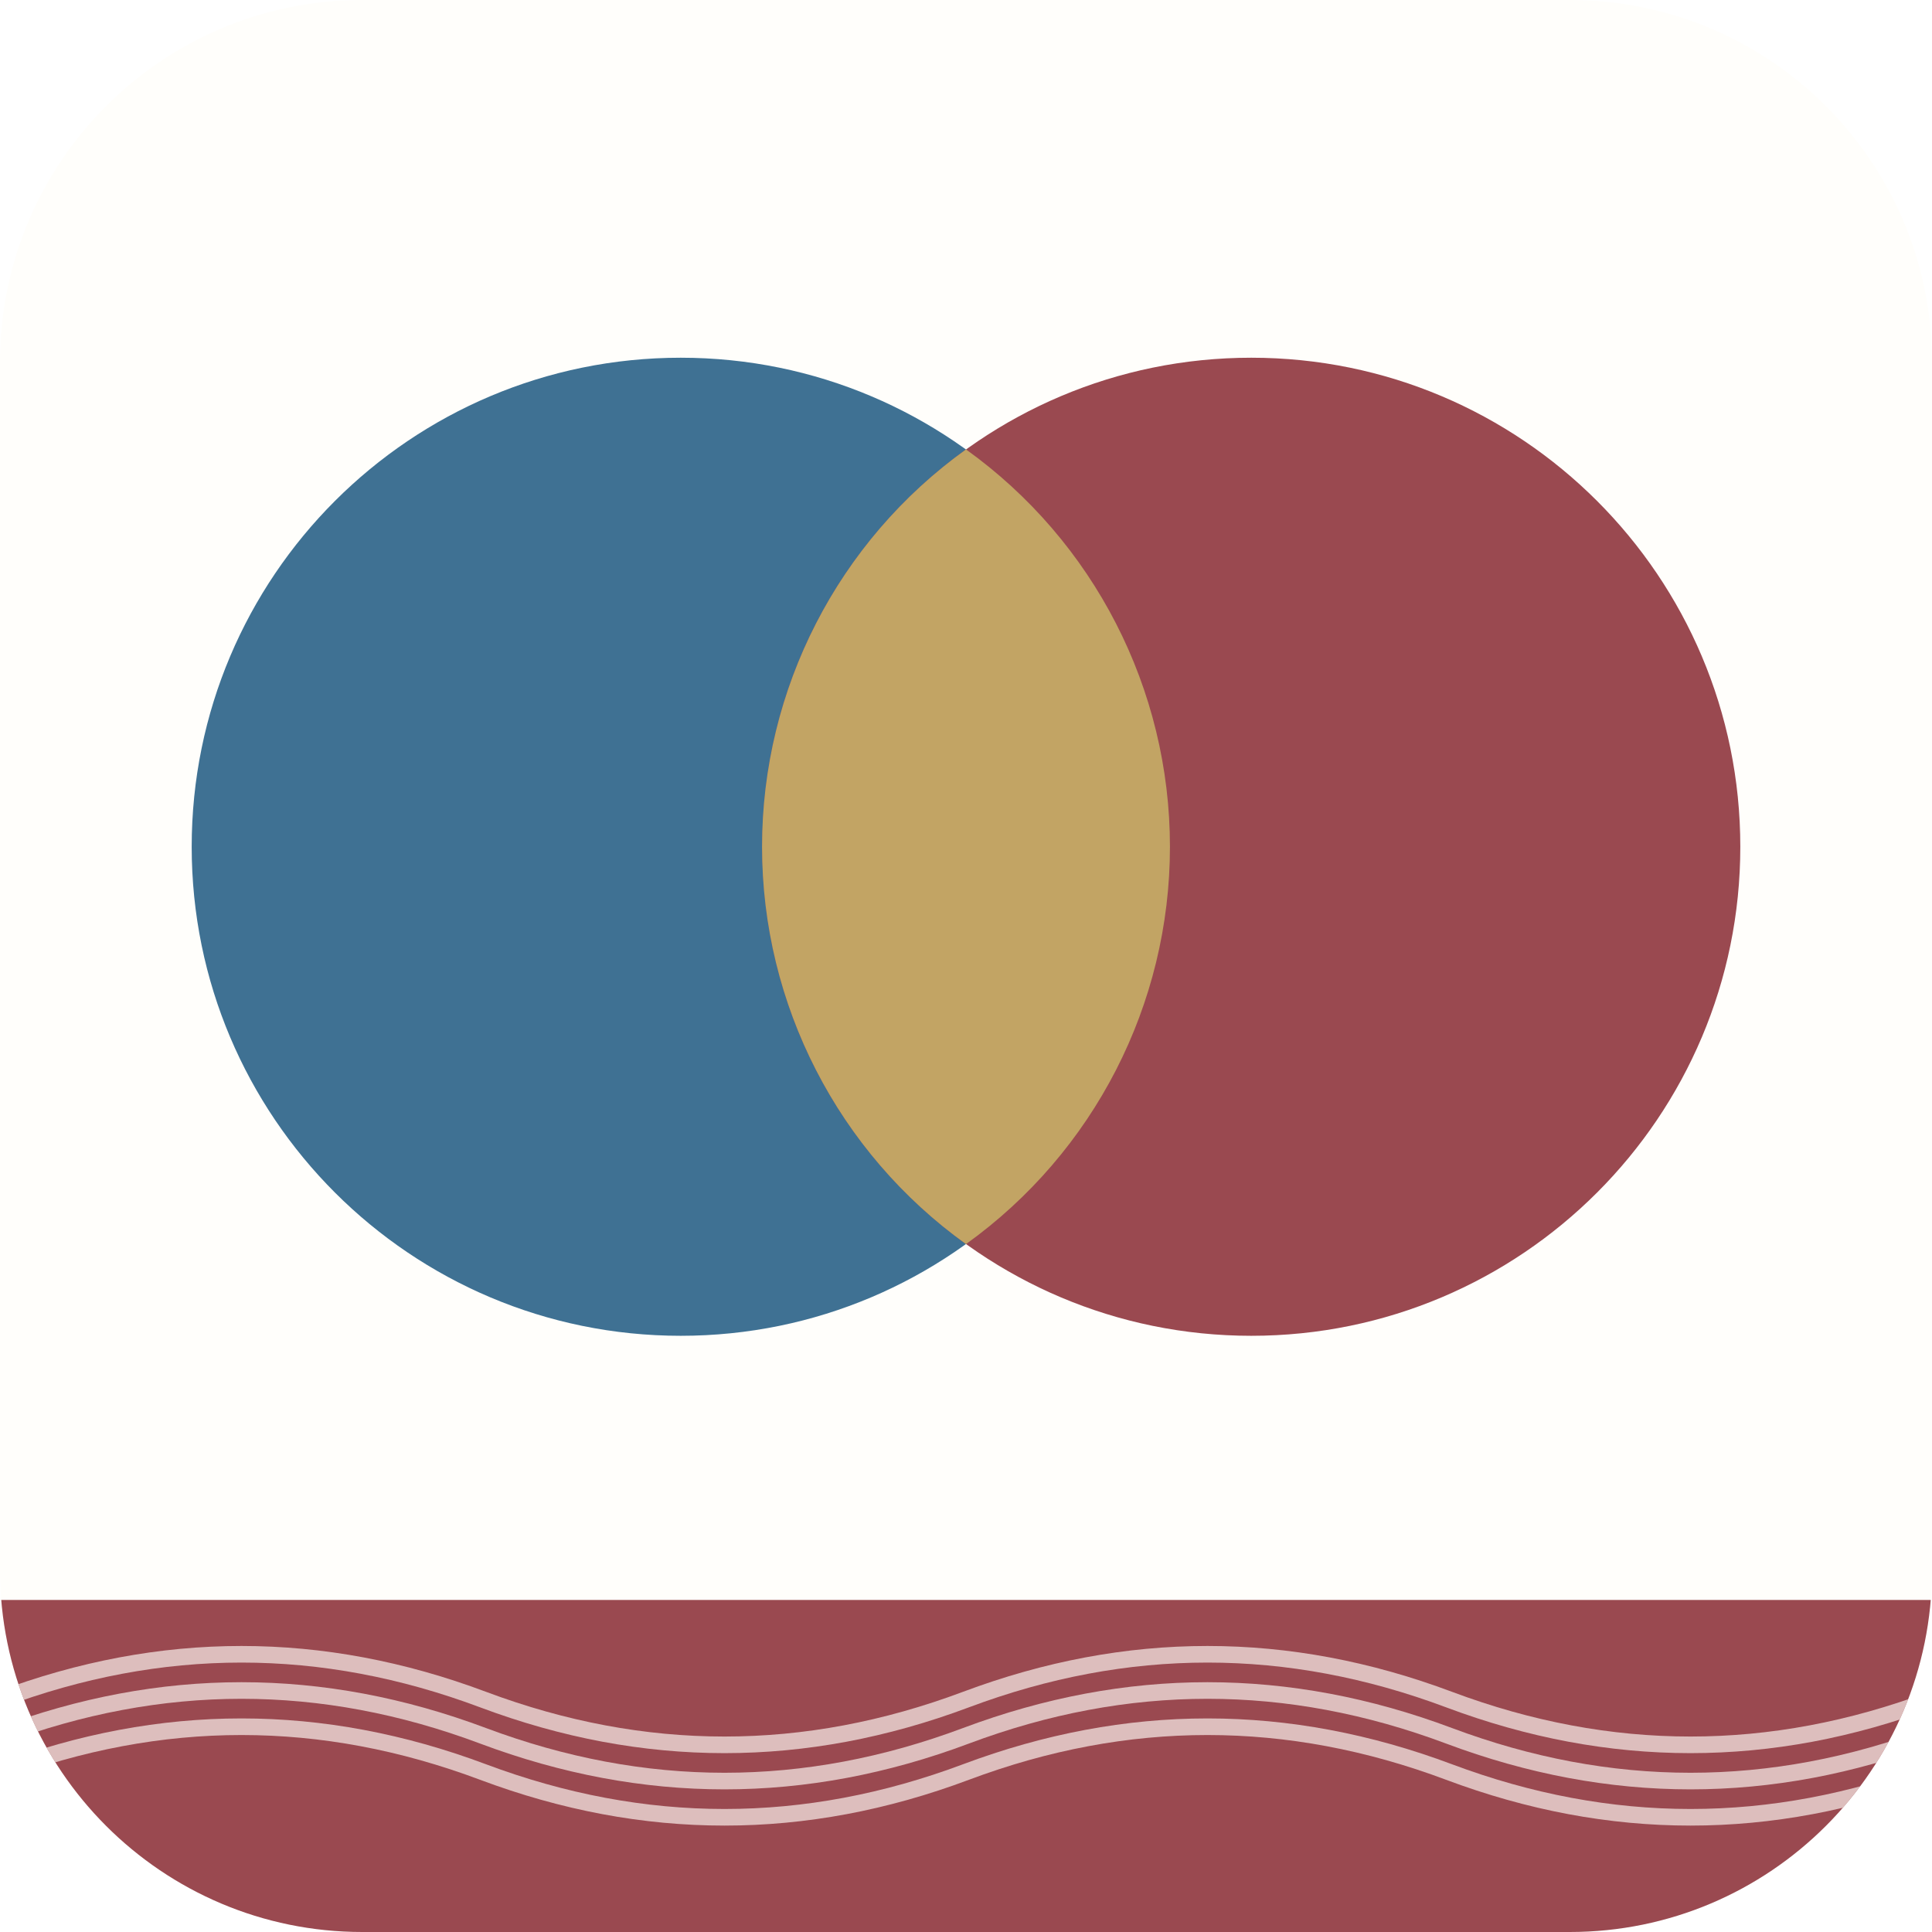
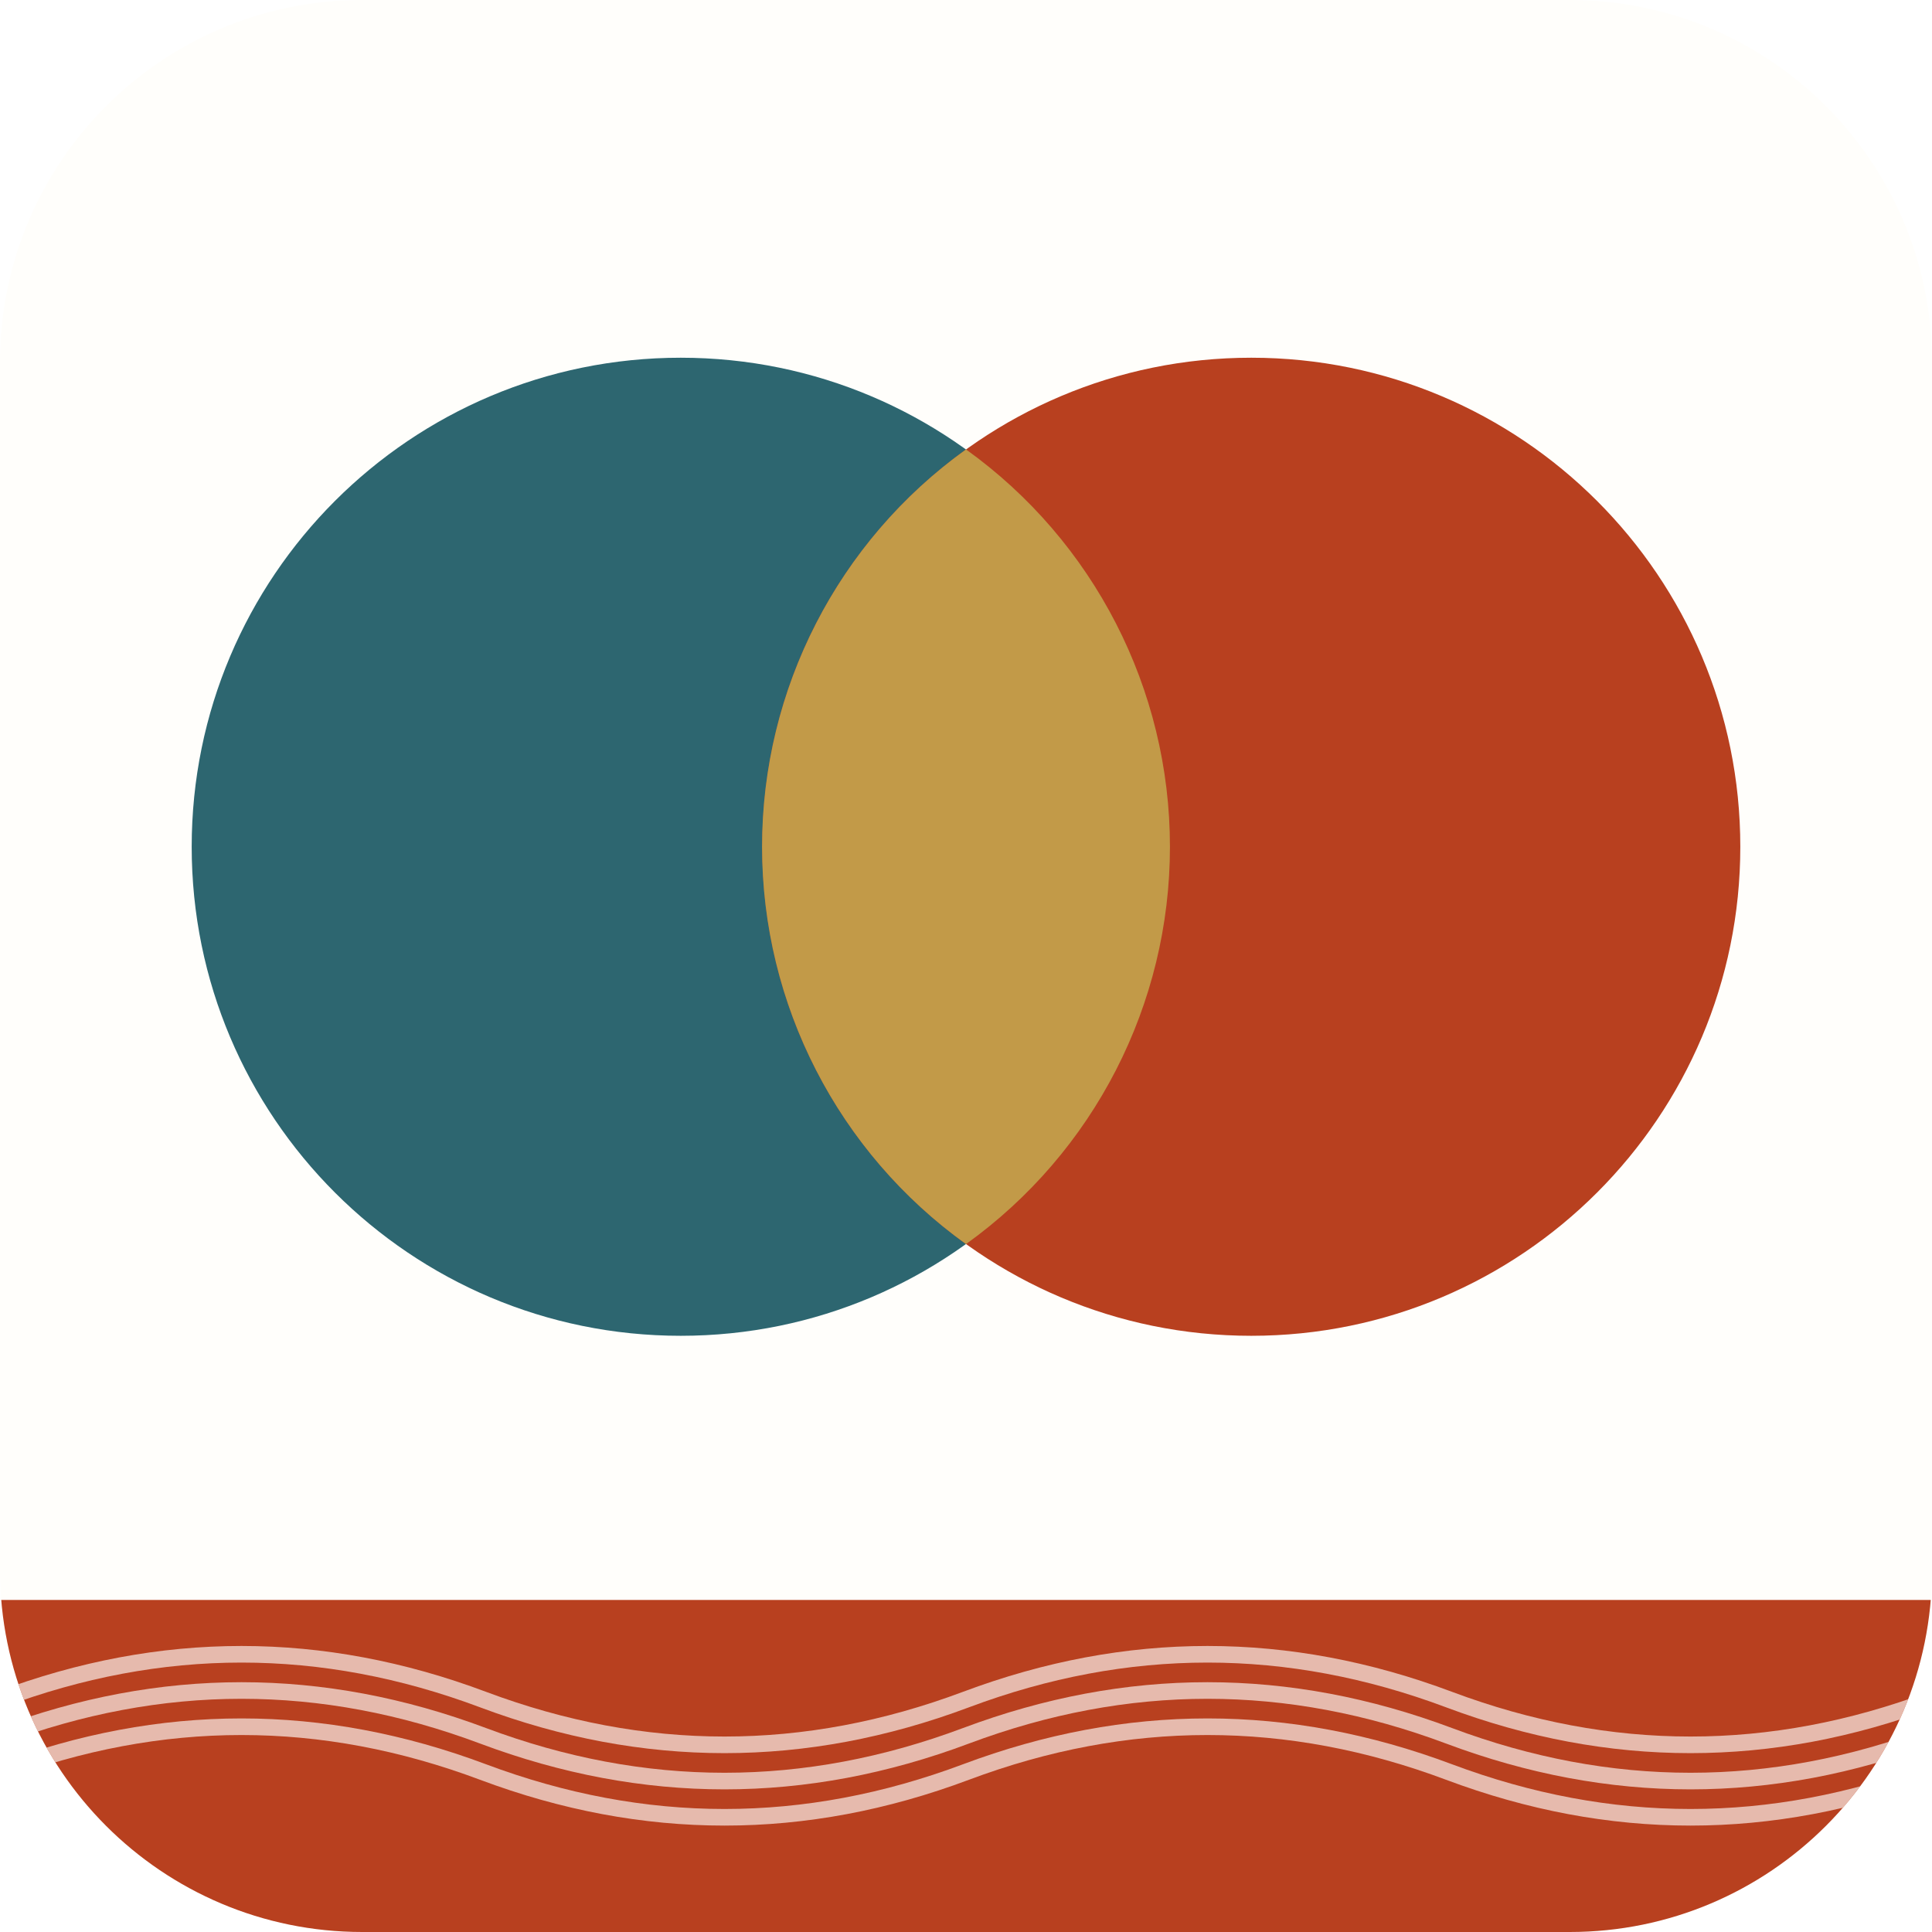
<svg xmlns="http://www.w3.org/2000/svg" viewBox="0 0 64 64">
  <defs>
    <clipPath id="c">
      <rect width="64" height="64" rx="12" />
    </clipPath>
  </defs>
  <g clip-path="url(#c)">
    <rect width="64" height="64" fill="#FFFEFB" />
-     <rect y="53" width="64" height="11" fill="#9A4950" />
-     <path d="M0 56.3 Q8 53.3 16 56.3 T32 56.3 T48 56.3 T64 56.3" fill="none" stroke="#F3E6E2" stroke-width=".55" opacity=".75" />
-     <path d="M0 57.5 Q8 54.5 16 57.5 T32 57.5 T48 57.5 T64 57.5" fill="none" stroke="#F3E6E2" stroke-width=".55" opacity=".75" />
-     <path d="M0 58.7 Q8 55.7 16 58.7 T32 58.7 T48 58.7 T64 58.7" fill="none" stroke="#F3E6E2" stroke-width=".55" opacity=".75" />
+     <rect y="53" width="64" height="11" fill="#B8401F" />
+     <path d="M0 56.3 Q8 53.3 16 56.3 T32 56.3 T48 56.3 T64 56.3" fill="none" stroke="#F6E3DC" stroke-width=".55" opacity=".75" />
+     <path d="M0 57.5 Q8 54.5 16 57.5 T32 57.5 T48 57.5 T64 57.5" fill="none" stroke="#F6E3DC" stroke-width=".55" opacity=".75" />
+     <path d="M0 58.7 Q8 55.7 16 58.7 T32 58.7 T48 58.7 T64 58.7" fill="none" stroke="#F6E3DC" stroke-width=".55" opacity=".75" />
    <g transform="translate(5 10.5) scale(1.35)">
-       <circle cx="13" cy="13" r="12" fill="#3F7193" />
-       <circle cx="27" cy="13" r="12" fill="#9A4950" />
-       <path d="M20 3.25a12 12 0 0 1 0 19.5a12 12 0 0 1 0-19.5z" fill="#C2A464" />
+       <circle cx="13" cy="13" r="12" fill="#2D6670" />
+       <circle cx="27" cy="13" r="12" fill="#B8401F" />
+       <path d="M20 3.25a12 12 0 0 1 0 19.5a12 12 0 0 1 0-19.5z" fill="#C29A48" />
    </g>
  </g>
</svg>
